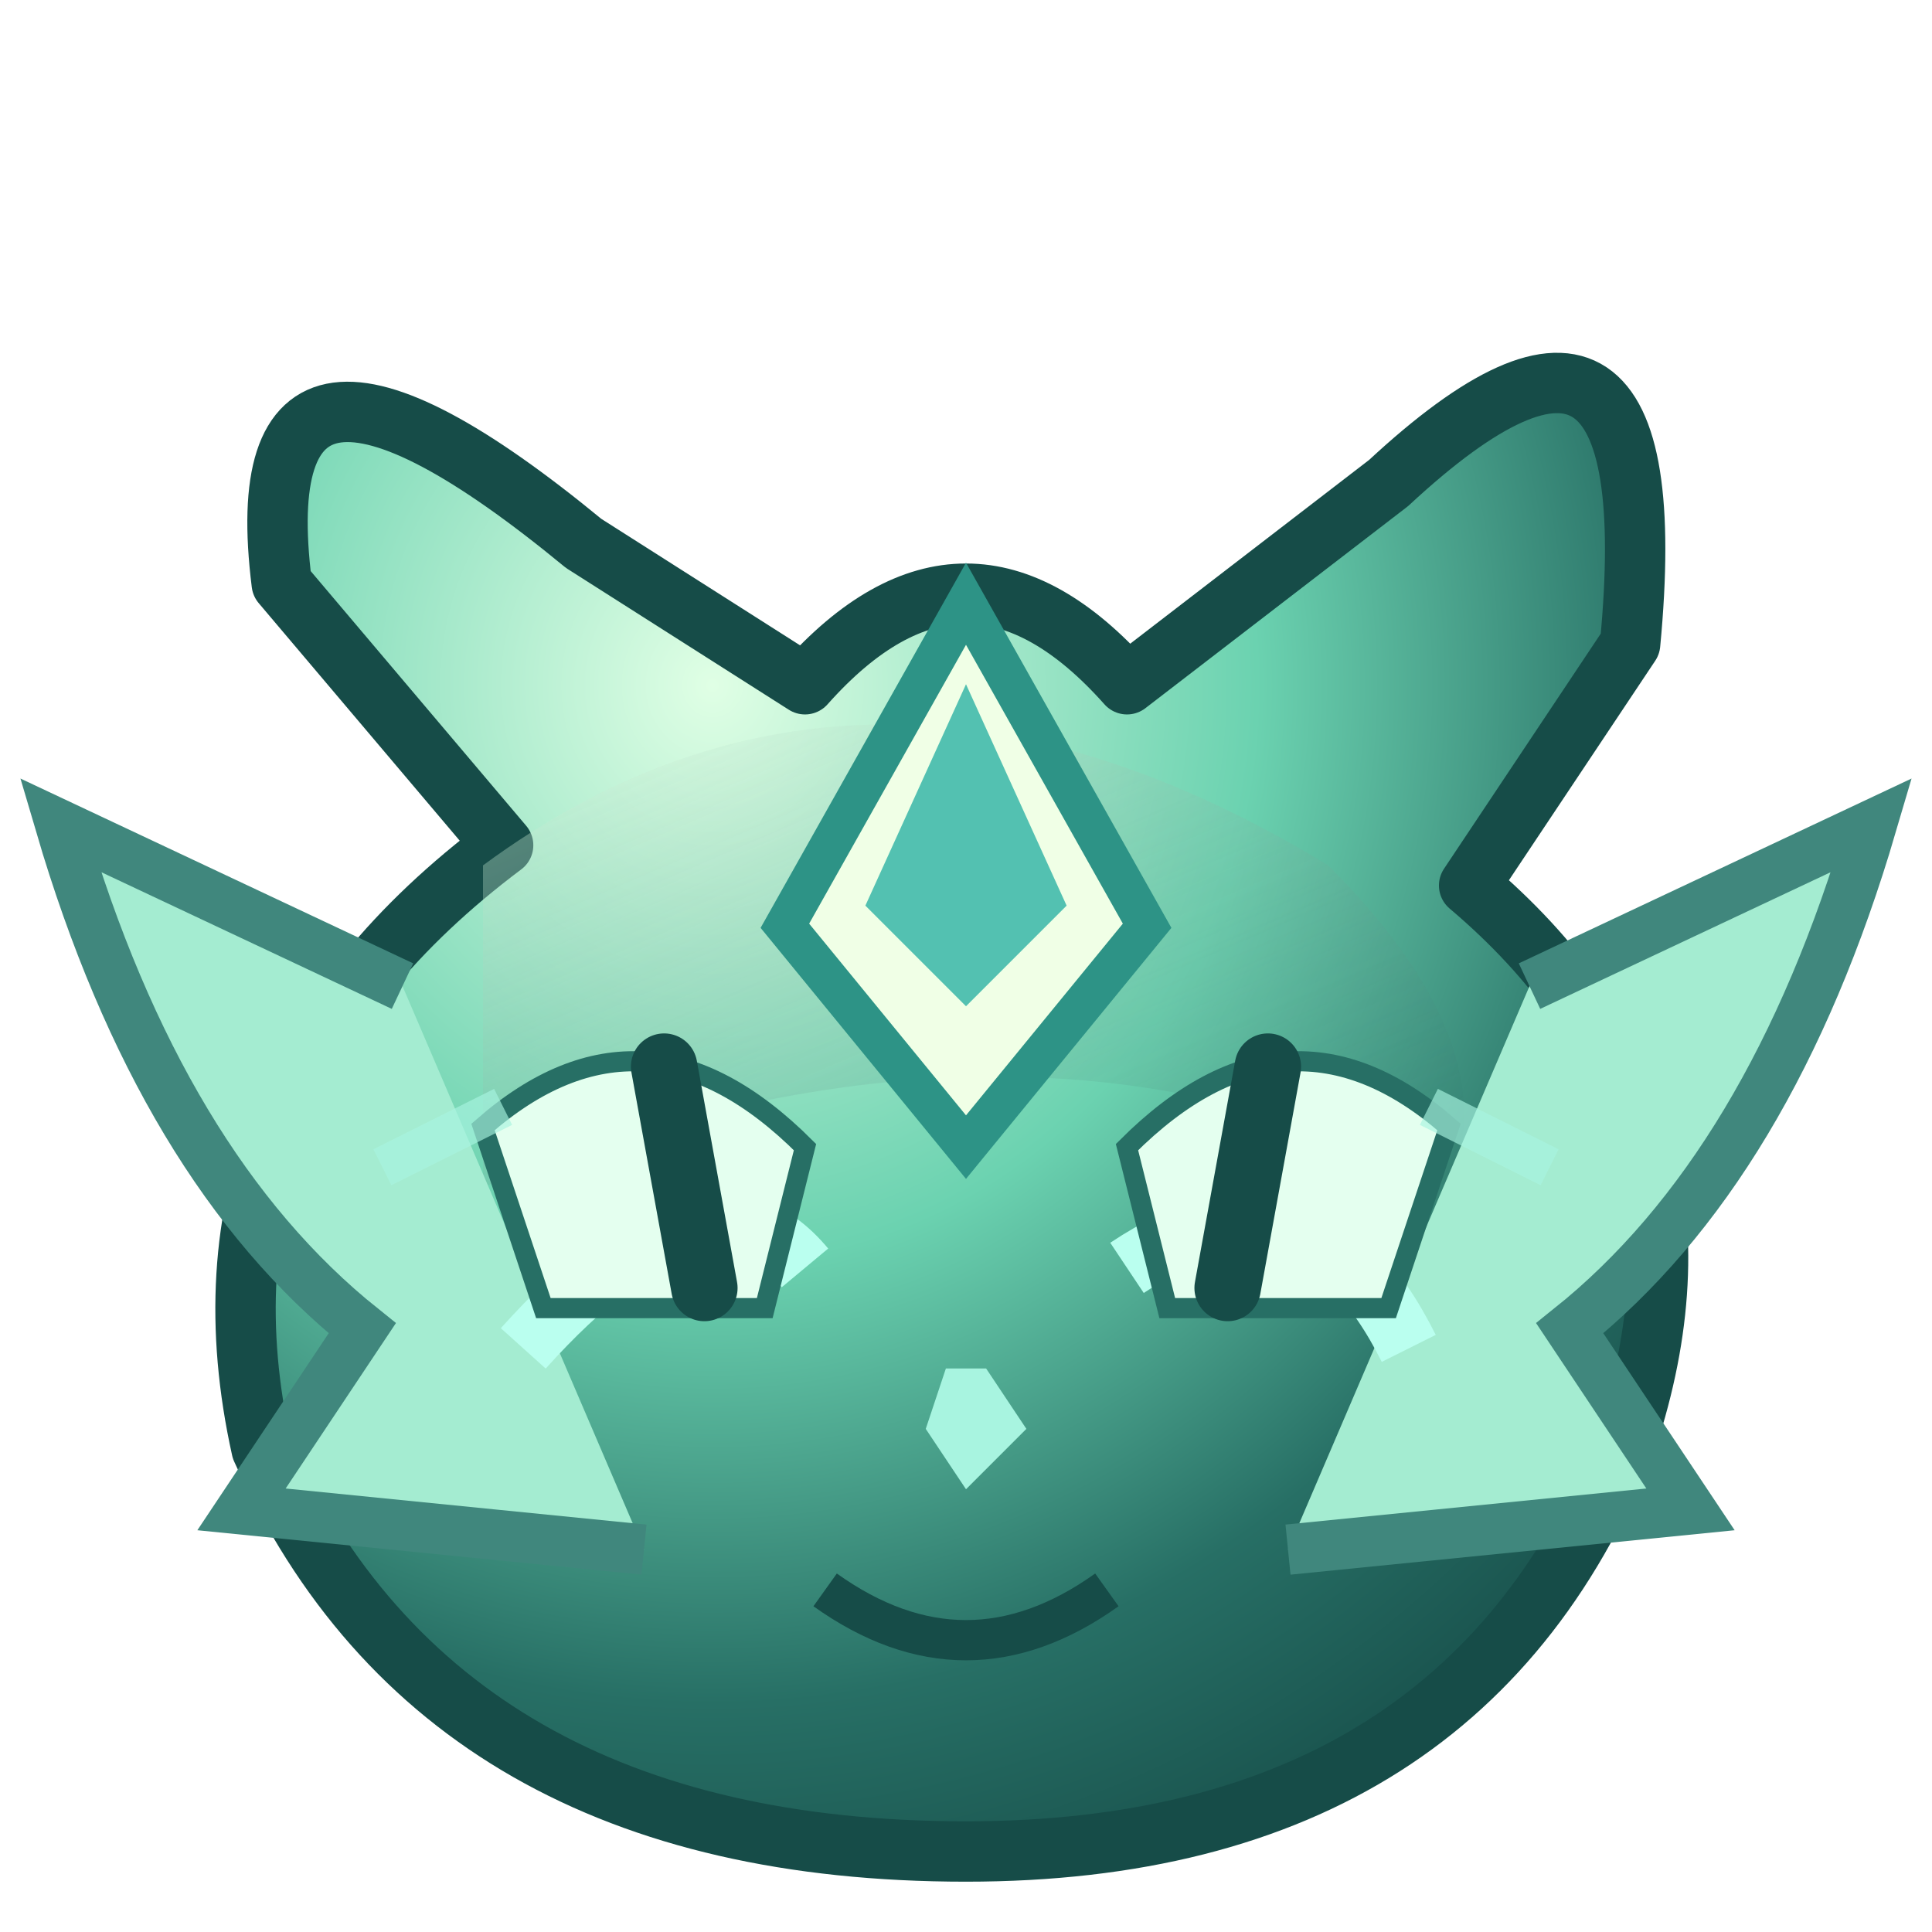
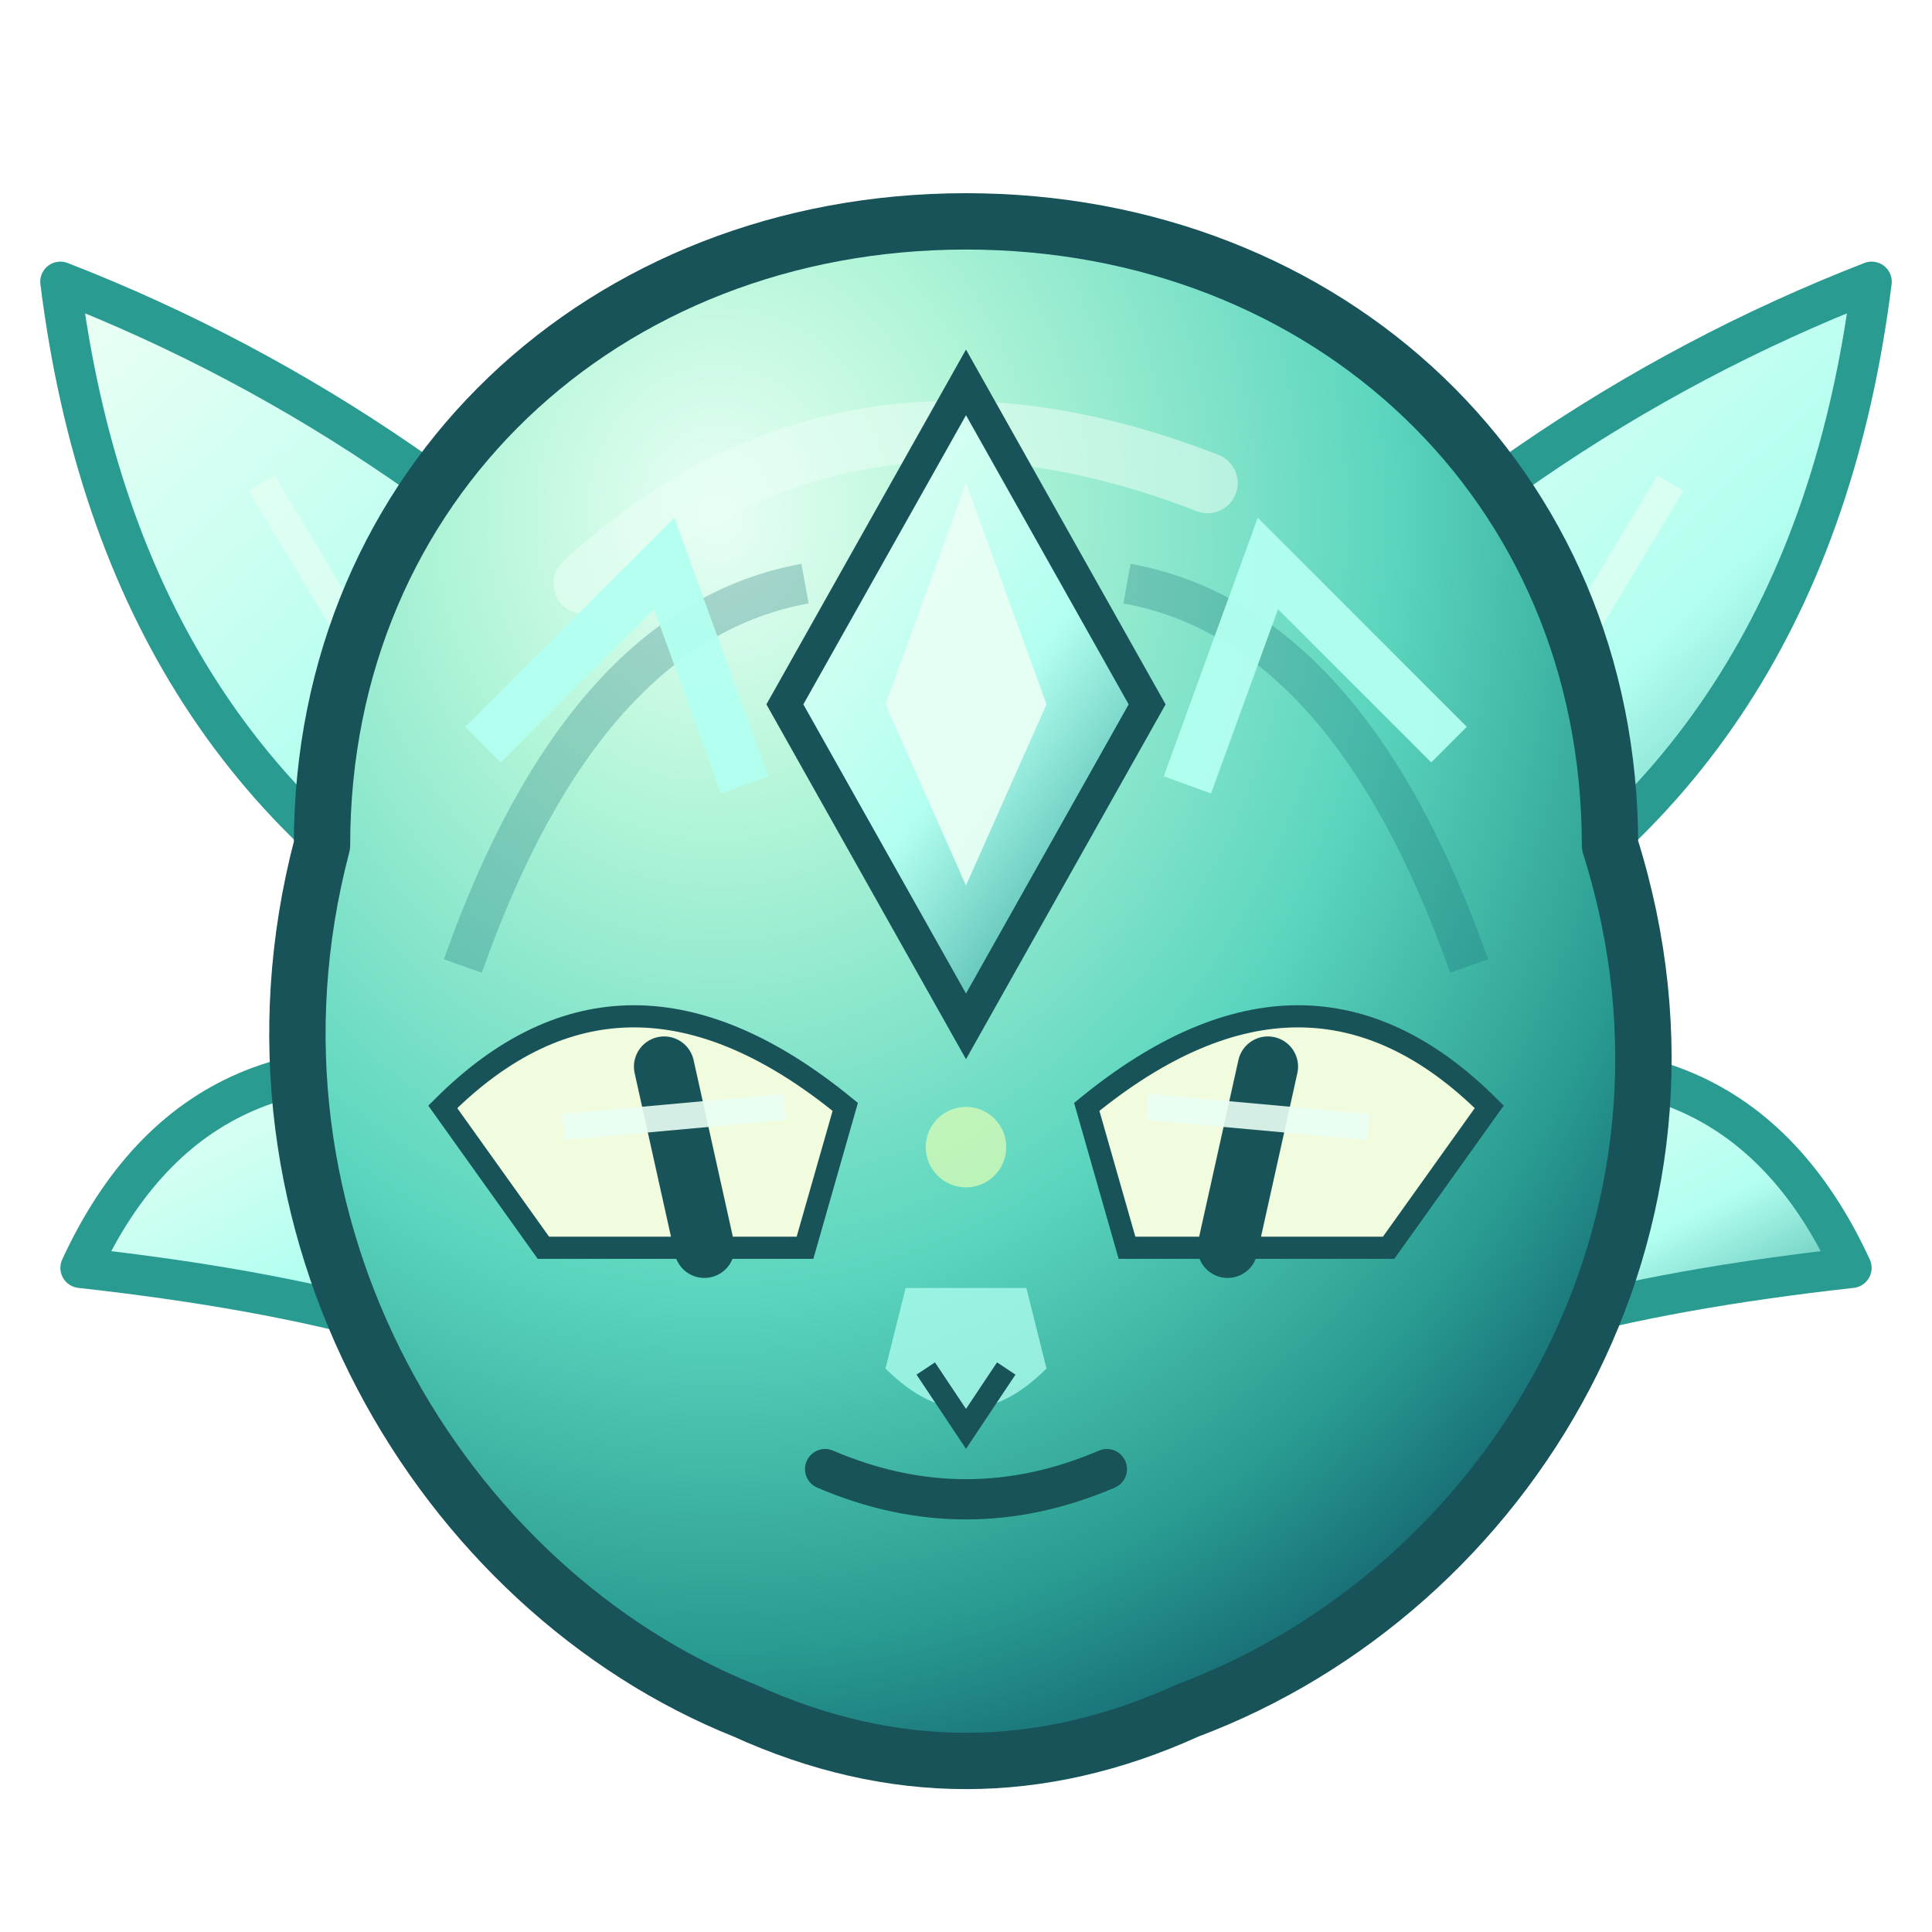
- <svg xmlns="http://www.w3.org/2000/svg" width="160" height="160" viewBox="0 0 96 96">
+ <svg xmlns="http://www.w3.org/2000/svg" width="192" height="192" viewBox="0 0 96 96">
  <defs>
-     <radialGradient id="head" cx=".33" cy=".21" r=".9">
-       <stop stop-color="#e0ffe5" />
-       <stop offset=".43" stop-color="#6bd2b0" />
-       <stop offset=".76" stop-color="#276f65" />
-       <stop offset="1" stop-color="#164c48" />
+     <radialGradient id="skin" cx=".31" cy=".19" r=".86">
+       <stop stop-color="#e9fff4" />
+       <stop offset=".23" stop-color="#b2f5d8" />
+       <stop offset=".59" stop-color="#5bd5be" />
+       <stop offset=".86" stop-color="#299b91" />
+       <stop offset="1" stop-color="#166b73" />
    </radialGradient>
-     <linearGradient id="light" x1="0" y1="0" x2=".9" y2="1">
-       <stop stop-color="#e0ffe5" stop-opacity=".65" />
-       <stop offset="1" stop-color="#276f65" stop-opacity=".15" />
+     <linearGradient id="ridge" x1=".12" y1="0" x2=".87" y2="1">
+       <stop stop-color="#e9fff4" />
+       <stop offset=".55" stop-color="#b2fff0" />
+       <stop offset="1" stop-color="#299b91" />
+     </linearGradient>
+     <linearGradient id="horn" x1="0" y1="0" x2="1" y2=".25">
+       <stop stop-color="#e9fff4" />
+       <stop offset=".5" stop-color="#e4ffb5" />
+       <stop offset="1" stop-color="#299b91" />
    </linearGradient>
  </defs>
-   <path d="M25 42L14 29Q12 13 29 27L40 34Q48 25 56 34L69 24Q83 11 81 32L73 44Q86 55 81 71Q73 92 48 92Q22 92 13 72Q9 54 25 42Z" fill="url(#head)" stroke="#164c48" stroke-width="3" stroke-linejoin="round" />
-   <path d="M24 43Q43 29 66 43Q75 52 72 59Q51 48 24 59Z" fill="url(#light)" opacity=".63" />
-   <path d="M20 49L3 41Q8 58 18 66L12 75L32 77M76 49L93 41Q88 58 78 66L84 75L64 77" fill="#a4ecd1" stroke="#40877d" stroke-width="2.5" />
-   <path d="M48 30L39 46L48 57L57 46Z" fill="#f0ffe6" stroke="#2d9386" stroke-width="2" />
-   <path d="M48 34L43 45L48 50L53 45Z" fill="#53c1b1" />
-   <path d="M26 67Q35 57 40 63M56 63Q65 57 70 67" fill="none" stroke="#baffef" stroke-width="3" />
-   <path d="M24 56Q32 49 40 57L38 65L27 65ZM56 57Q64 49 72 56L69 65L58 65Z" fill="#e4ffef" stroke="#276f65" stroke-width="1" />
-   <path d="M33 53L35 64M63 53L61 64" stroke="#164c48" stroke-width="3.3" stroke-linecap="round" />
-   <path d="M41 79Q48 84 55 79" stroke="#164c48" stroke-width="2" fill="none" />
-   <path d="M47 68L46 71L48 74L51 71L49 68Z" fill="#a8f4e0" />
-   <path d="M19 58L25 55M77 58L71 55" stroke="#a8f4e0" stroke-width="2" opacity=".65" />
+   <g stroke="#299b91" stroke-width="2" stroke-linejoin="round" fill="url(#ridge)">
+     <path d="M25 48Q6 38 3 14Q21 21 35 36L29 54Z" />
+     <path d="M71 48Q90 38 93 14Q75 21 61 36L67 54Z" />
+     <path d="M25 54Q10 50 4 63Q22 65 29 70Z" />
+     <path d="M71 54Q86 50 92 63Q74 65 67 70Z" />
+   </g>
+   <g stroke="#e9fff4" stroke-width="1.5" fill="none" opacity=".6">
+     <path d="M13 24L25 44M83 24L71 44" />
+   </g>
+   <path d="M48 11C66 11 80 24 80 42C86 61 75 79 59 85Q48 90 37 85C22 79 11 61 16 42C16 24 30 11 48 11Z" fill="url(#skin)" stroke="#175358" stroke-width="2.8" stroke-linejoin="round" />
+   <path d="M29 29Q42 17 60 24" fill="none" stroke="#e9fff4" stroke-width="3" opacity=".55" stroke-linecap="round" />
+   <path d="M23 48Q29 31 40 29M73 48Q67 31 56 29" fill="none" stroke="#166b73" stroke-width="2" opacity=".28" />
+   <path d="M48 19L39 35L48 51L57 35Z" fill="url(#ridge)" stroke="#175358" stroke-width="1.6" />
+   <path d="M48 24L44 35L48 44L52 35Z" fill="#e9fff4" opacity=".92" />
+   <path d="M24 37L33 28L37 39M72 37L63 28L59 39" stroke="#b2fff0" stroke-width="2.5" fill="none" opacity=".95" />
+   <circle cx="48" cy="57" r="2" fill="#e4ffb5" opacity=".68" />
+   <path d="M22 55Q31 46 42 55L40 62L27 62Z M74 55Q65 46 54 55L56 62L69 62Z" fill="#f1fbde" stroke="#175358" stroke-width="1.1" />
+   <path d="M33 53L35 62M63 53L61 62" stroke="#175358" stroke-width="3" stroke-linecap="round" />
+   <path d="M28 56L39 55M57 55L68 56" fill="none" stroke="#e9fff4" stroke-width="1.3" opacity=".9" />
+   <path d="M41 73Q48 76 55 73" fill="none" stroke="#175358" stroke-width="2" stroke-linecap="round" />
+   <path d="M45 64L44 68Q48 72 52 68L51 64" fill="#b2fff0" opacity=".74" />
+   <path d="M46 68L48 71L50 68" stroke="#175358" stroke-width="1.1" fill="none" />
</svg>
